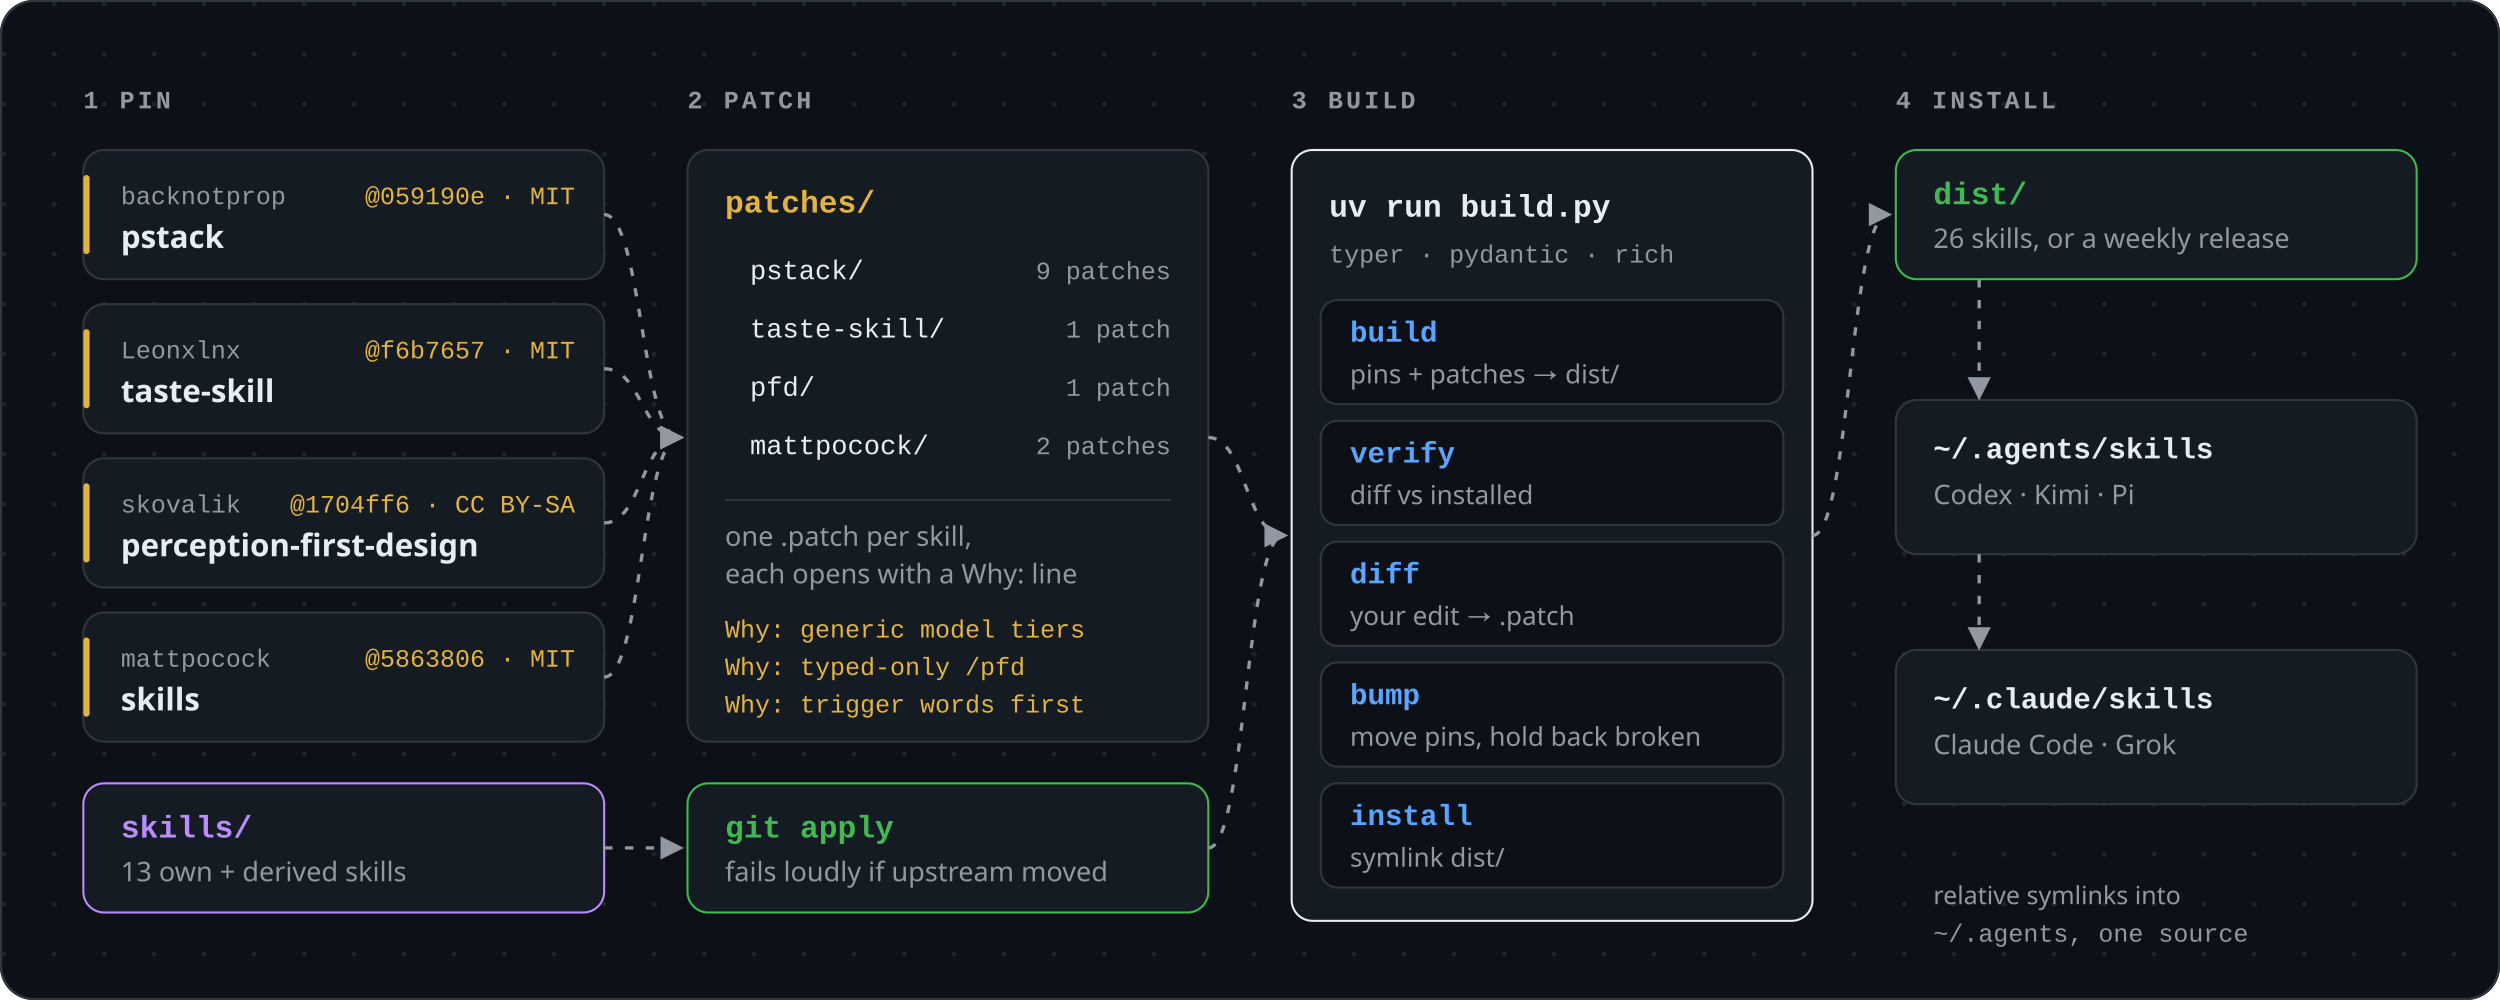
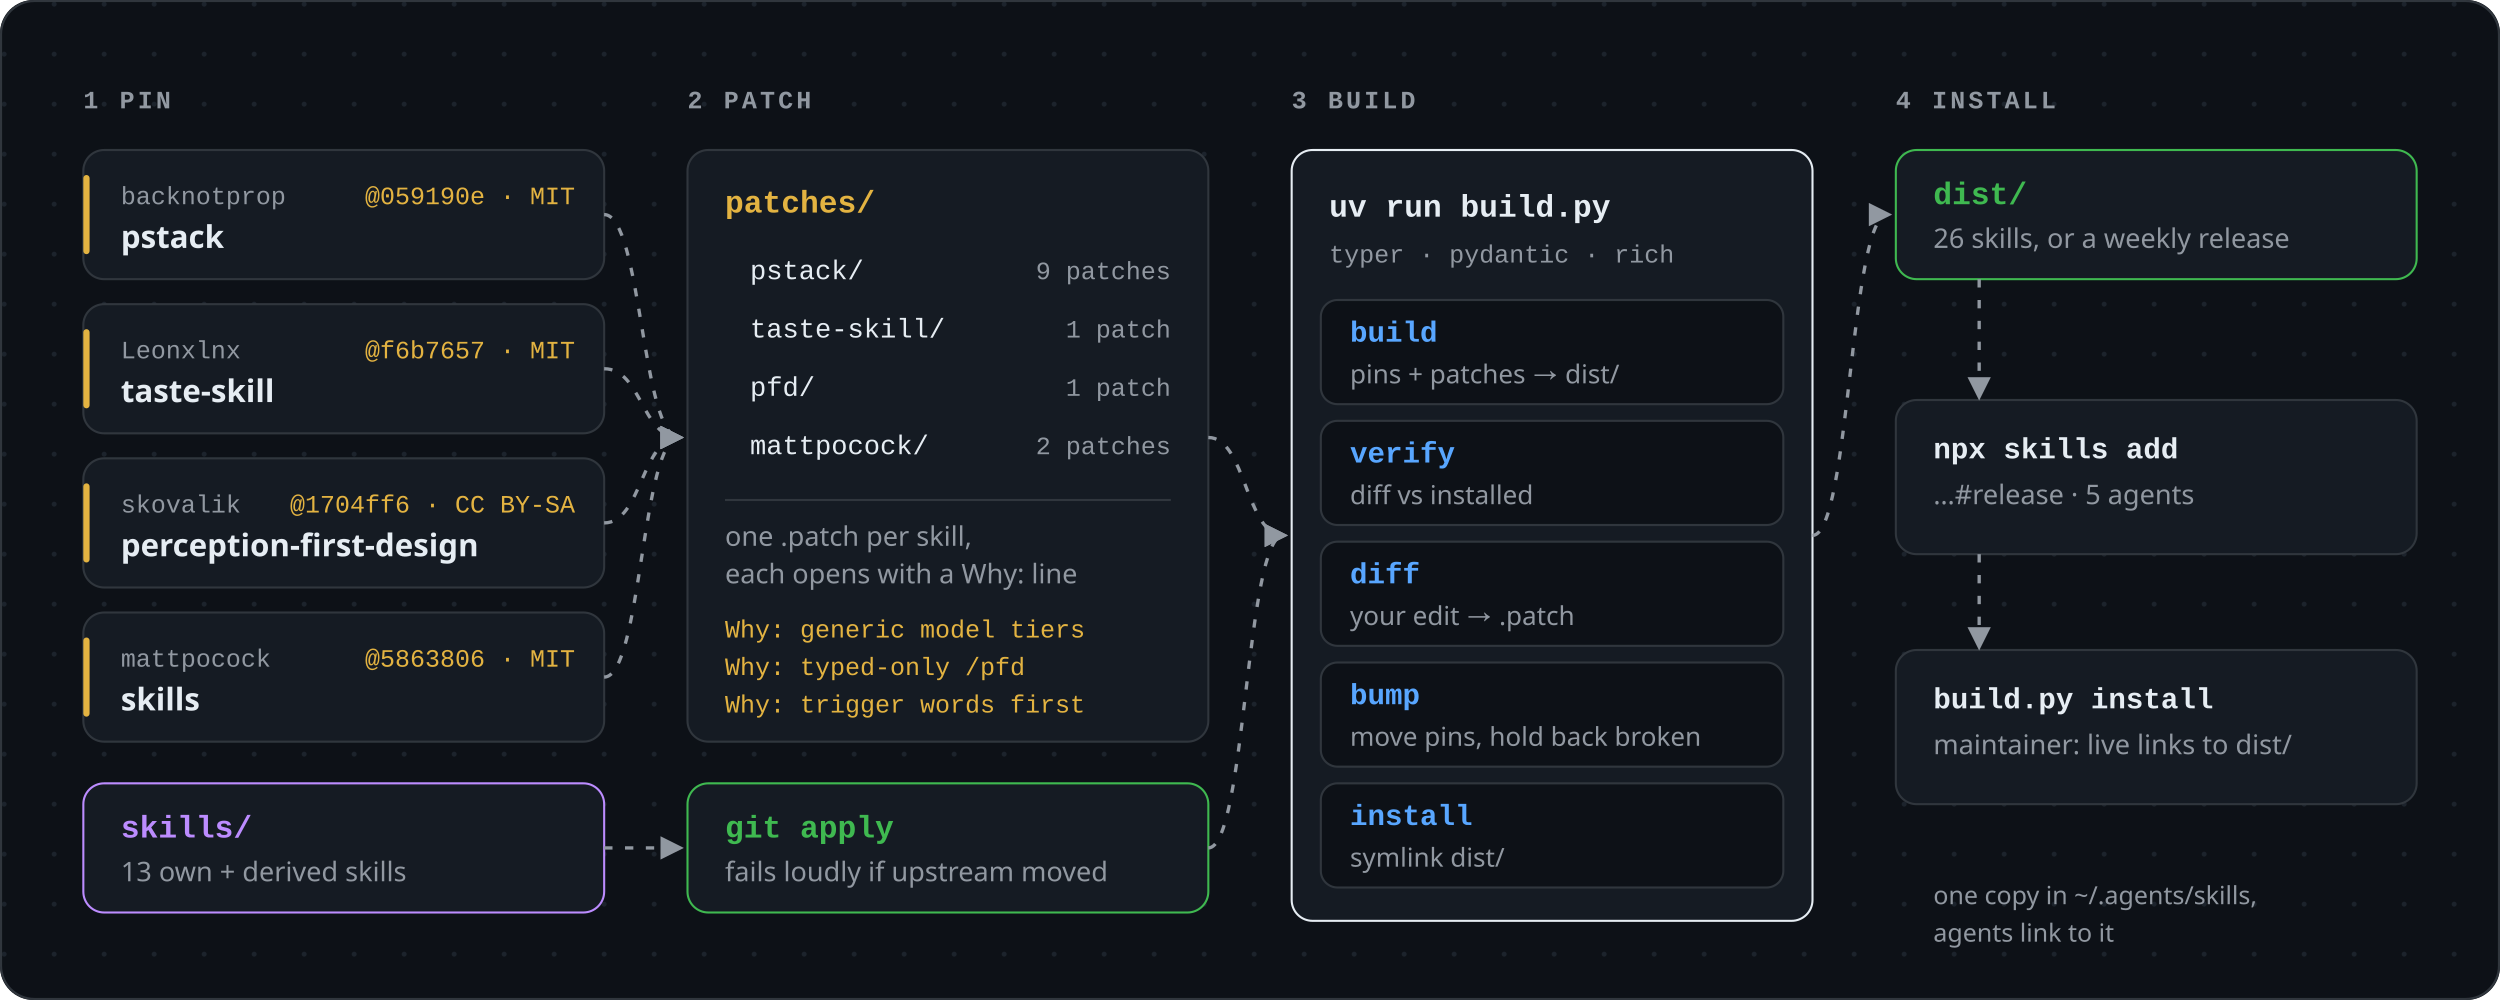
<svg xmlns="http://www.w3.org/2000/svg" width="1200" height="480" viewBox="0 0 1200 480" role="img" aria-labelledby="t">
  <style>
  .sans { font-family: -apple-system, BlinkMacSystemFont, 'Segoe UI', 'Noto Sans', Helvetica, Arial, sans-serif; }
  .mono { font-family: ui-monospace, SFMono-Regular, 'SF Mono', Menlo, Consolas, 'Liberation Mono', monospace; }
  .flow { stroke-dasharray: 4 6; animation: flow 1.2s linear infinite; }
  @keyframes flow { to { stroke-dashoffset: -20; } }
  
  @media (prefers-reduced-motion: reduce) { * { animation: none !important; transform: none !important; } }
</style>
  <defs>
    <pattern id="dots" width="24" height="24" patternUnits="userSpaceOnUse">
      <circle cx="2" cy="2" r="1.2" fill="#1c232c" />
    </pattern>
    <marker id="arrow" viewBox="0 0 10 10" refX="8" refY="5" markerWidth="7" markerHeight="7" orient="auto-start-reverse">
      <path d="M0,0 L10,5 L0,10 z" fill="#9198a1" />
    </marker>
  </defs>
  <rect width="1200" height="480" rx="16" fill="#0d1117" />
  <rect width="1200" height="480" rx="16" fill="url(#dots)" />
  <rect x="0.5" y="0.5" width="1199" height="479" rx="16" fill="none" stroke="#30363d" />
  <text x="40" y="52" class="mono" font-size="12" font-weight="600" fill="#9198a1" text-anchor="start" letter-spacing="1.5">1  PIN</text>
  <text x="330" y="52" class="mono" font-size="12" font-weight="600" fill="#9198a1" text-anchor="start" letter-spacing="1.5">2  PATCH</text>
  <text x="620" y="52" class="mono" font-size="12" font-weight="600" fill="#9198a1" text-anchor="start" letter-spacing="1.5">3  BUILD</text>
  <text x="910" y="52" class="mono" font-size="12" font-weight="600" fill="#9198a1" text-anchor="start" letter-spacing="1.5">4  INSTALL</text>
  <rect x="40" y="72" width="250" height="62" rx="10" fill="#151b23" stroke="#30363d" />
  <rect x="40" y="84" width="3" height="38" rx="1.5" fill="#e3b341" />
  <text x="58" y="98" class="mono" font-size="12" font-weight="400" fill="#9198a1" text-anchor="start">backnotprop</text>
  <text x="58" y="119" class="sans" font-size="15" font-weight="600" fill="#e6edf3" text-anchor="start">pstack</text>
  <text x="276" y="98" class="mono" font-size="12" font-weight="400" fill="#e3b341" text-anchor="end">@059190e · MIT</text>
  <rect x="40" y="146" width="250" height="62" rx="10" fill="#151b23" stroke="#30363d" />
  <rect x="40" y="158" width="3" height="38" rx="1.5" fill="#e3b341" />
  <text x="58" y="172" class="mono" font-size="12" font-weight="400" fill="#9198a1" text-anchor="start">Leonxlnx</text>
  <text x="58" y="193" class="sans" font-size="15" font-weight="600" fill="#e6edf3" text-anchor="start">taste-skill</text>
  <text x="276" y="172" class="mono" font-size="12" font-weight="400" fill="#e3b341" text-anchor="end">@f6b7657 · MIT</text>
  <rect x="40" y="220" width="250" height="62" rx="10" fill="#151b23" stroke="#30363d" />
  <rect x="40" y="232" width="3" height="38" rx="1.5" fill="#e3b341" />
  <text x="58" y="246" class="mono" font-size="12" font-weight="400" fill="#9198a1" text-anchor="start">skovalik</text>
  <text x="58" y="267" class="sans" font-size="15" font-weight="600" fill="#e6edf3" text-anchor="start">perception-first-design</text>
  <text x="276" y="246" class="mono" font-size="12" font-weight="400" fill="#e3b341" text-anchor="end">@1704ff6 · CC BY-SA</text>
  <rect x="40" y="294" width="250" height="62" rx="10" fill="#151b23" stroke="#30363d" />
  <rect x="40" y="306" width="3" height="38" rx="1.5" fill="#e3b341" />
  <text x="58" y="320" class="mono" font-size="12" font-weight="400" fill="#9198a1" text-anchor="start">mattpocock</text>
  <text x="58" y="341" class="sans" font-size="15" font-weight="600" fill="#e6edf3" text-anchor="start">skills</text>
  <text x="276" y="320" class="mono" font-size="12" font-weight="400" fill="#e3b341" text-anchor="end">@5863806 · MIT</text>
  <rect x="40" y="376" width="250" height="62" rx="10" fill="#151b23" stroke="#bc8cff" />
  <text x="58" y="402" class="mono" font-size="15" font-weight="600" fill="#bc8cff" text-anchor="start">skills/</text>
  <text x="58" y="423" class="sans" font-size="13" font-weight="400" fill="#9198a1" text-anchor="start">13 own + derived skills</text>
  <rect x="330" y="72" width="250" height="284" rx="10" fill="#151b23" stroke="#30363d" />
  <text x="348" y="102" class="mono" font-size="15" font-weight="600" fill="#e3b341" text-anchor="start">patches/</text>
  <text x="360" y="134" class="mono" font-size="13" font-weight="400" fill="#e6edf3" text-anchor="start">pstack/</text>
  <text x="562" y="134" class="mono" font-size="12" font-weight="400" fill="#9198a1" text-anchor="end">9 patches</text>
  <text x="360" y="162" class="mono" font-size="13" font-weight="400" fill="#e6edf3" text-anchor="start">taste-skill/</text>
  <text x="562" y="162" class="mono" font-size="12" font-weight="400" fill="#9198a1" text-anchor="end">1 patch</text>
  <text x="360" y="190" class="mono" font-size="13" font-weight="400" fill="#e6edf3" text-anchor="start">pfd/</text>
  <text x="562" y="190" class="mono" font-size="12" font-weight="400" fill="#9198a1" text-anchor="end">1 patch</text>
  <text x="360" y="218" class="mono" font-size="13" font-weight="400" fill="#e6edf3" text-anchor="start">mattpocock/</text>
  <text x="562" y="218" class="mono" font-size="12" font-weight="400" fill="#9198a1" text-anchor="end">2 patches</text>
  <line x1="348" y1="240" x2="562" y2="240" stroke="#30363d" />
  <text x="348" y="262" class="sans" font-size="13" font-weight="400" fill="#9198a1" text-anchor="start">one .patch per skill,</text>
  <text x="348" y="280" class="sans" font-size="13" font-weight="400" fill="#9198a1" text-anchor="start">each opens with a Why: line</text>
  <text x="348" y="306" class="mono" font-size="12" font-weight="400" fill="#e3b341" text-anchor="start">Why: generic model tiers</text>
  <text x="348" y="324" class="mono" font-size="12" font-weight="400" fill="#e3b341" text-anchor="start">Why: typed-only /pfd</text>
  <text x="348" y="342" class="mono" font-size="12" font-weight="400" fill="#e3b341" text-anchor="start">Why: trigger words first</text>
  <rect x="330" y="376" width="250" height="62" rx="10" fill="#151b23" stroke="#3fb950" />
  <text x="348" y="402" class="mono" font-size="15" font-weight="600" fill="#3fb950" text-anchor="start">git apply</text>
  <text x="348" y="423" class="sans" font-size="13" font-weight="400" fill="#9198a1" text-anchor="start">fails loudly if upstream moved</text>
  <rect x="620" y="72" width="250" height="370" rx="10" fill="#151b23" stroke="#e6edf3" />
  <text x="638" y="104" class="mono" font-size="15" font-weight="700" fill="#e6edf3" text-anchor="start">uv run build.py</text>
  <text x="638" y="126" class="mono" font-size="12" font-weight="400" fill="#9198a1" text-anchor="start">typer · pydantic · rich</text>
  <rect x="634" y="144" width="222" height="50" rx="8" fill="#0d1117" stroke="#30363d" />
  <text x="648" y="164" class="mono" font-size="14" font-weight="600" fill="#58a6ff" text-anchor="start">build</text>
  <text x="648" y="184" class="sans" font-size="12.5" font-weight="400" fill="#9198a1" text-anchor="start">pins + patches → dist/</text>
  <rect x="634" y="202" width="222" height="50" rx="8" fill="#0d1117" stroke="#30363d" />
  <text x="648" y="222" class="mono" font-size="14" font-weight="600" fill="#58a6ff" text-anchor="start">verify</text>
  <text x="648" y="242" class="sans" font-size="12.5" font-weight="400" fill="#9198a1" text-anchor="start">diff vs installed</text>
  <rect x="634" y="260" width="222" height="50" rx="8" fill="#0d1117" stroke="#30363d" />
  <text x="648" y="280" class="mono" font-size="14" font-weight="600" fill="#58a6ff" text-anchor="start">diff</text>
  <text x="648" y="300" class="sans" font-size="12.5" font-weight="400" fill="#9198a1" text-anchor="start">your edit → .patch</text>
  <rect x="634" y="318" width="222" height="50" rx="8" fill="#0d1117" stroke="#30363d" />
  <text x="648" y="338" class="mono" font-size="14" font-weight="600" fill="#58a6ff" text-anchor="start">bump</text>
  <text x="648" y="358" class="sans" font-size="12.5" font-weight="400" fill="#9198a1" text-anchor="start">move pins, hold back broken</text>
  <rect x="634" y="376" width="222" height="50" rx="8" fill="#0d1117" stroke="#30363d" />
  <text x="648" y="396" class="mono" font-size="14" font-weight="600" fill="#58a6ff" text-anchor="start">install</text>
  <text x="648" y="416" class="sans" font-size="12.5" font-weight="400" fill="#9198a1" text-anchor="start">symlink dist/</text>
  <rect x="910" y="72" width="250" height="62" rx="10" fill="#151b23" stroke="#3fb950" />
  <text x="928" y="98" class="mono" font-size="15" font-weight="600" fill="#3fb950" text-anchor="start">dist/</text>
  <text x="928" y="119" class="sans" font-size="13" font-weight="400" fill="#9198a1" text-anchor="start">26 skills, or a weekly release</text>
  <rect x="910" y="192" width="250" height="74" rx="10" fill="#151b23" stroke="#30363d" />
-   <text x="928" y="220" class="mono" font-size="14" font-weight="600" fill="#e6edf3" text-anchor="start">~/.agents/skills</text>
-   <text x="928" y="242" class="sans" font-size="13" font-weight="400" fill="#9198a1" text-anchor="start">Codex · Kimi · Pi</text>
+   <text x="928" y="220" class="mono" font-size="14" font-weight="600" fill="#e6edf3" text-anchor="start">npx skills add</text>
+   <text x="928" y="242" class="sans" font-size="13" font-weight="400" fill="#9198a1" text-anchor="start">…#release · 5 agents</text>
  <rect x="910" y="312" width="250" height="74" rx="10" fill="#151b23" stroke="#30363d" />
-   <text x="928" y="340" class="mono" font-size="14" font-weight="600" fill="#e6edf3" text-anchor="start">~/.claude/skills</text>
-   <text x="928" y="362" class="sans" font-size="13" font-weight="400" fill="#9198a1" text-anchor="start">Claude Code · Grok</text>
-   <text x="928" y="434" class="sans" font-size="12" font-weight="400" fill="#9198a1" text-anchor="start">relative symlinks into</text>
-   <text x="928" y="452" class="mono" font-size="12" font-weight="400" fill="#9198a1" text-anchor="start">~/.agents, one source</text>
+   <text x="928" y="340" class="mono" font-size="14" font-weight="600" fill="#e6edf3" text-anchor="start">build.py install</text>
+   <text x="928" y="362" class="sans" font-size="13" font-weight="400" fill="#9198a1" text-anchor="start">maintainer: live links to dist/</text>
+   <text x="928" y="434" class="sans" font-size="12" font-weight="400" fill="#9198a1" text-anchor="start">one copy in ~/.agents/skills,</text>
+   <text x="928" y="452" class="sans" font-size="12" font-weight="400" fill="#9198a1" text-anchor="start">agents link to it</text>
  <path class="flow" d="M290,103 C308.0,103 308.0,210 326,210" fill="none" stroke="#9198a1" stroke-width="1.6" marker-end="url(#arrow)" />
  <path class="flow" d="M290,177 C308.0,177 308.0,210 326,210" fill="none" stroke="#9198a1" stroke-width="1.6" marker-end="url(#arrow)" />
  <path class="flow" d="M290,251 C308.0,251 308.0,210 326,210" fill="none" stroke="#9198a1" stroke-width="1.6" marker-end="url(#arrow)" />
  <path class="flow" d="M290,325 C308.0,325 308.0,210 326,210" fill="none" stroke="#9198a1" stroke-width="1.6" marker-end="url(#arrow)" />
  <path class="flow" d="M290,407 C308.0,407 308.0,407 326,407" fill="none" stroke="#9198a1" stroke-width="1.6" marker-end="url(#arrow)" />
  <path class="flow" d="M580,210 C598.0,210 598.0,257 616,257" fill="none" stroke="#9198a1" stroke-width="1.6" marker-end="url(#arrow)" />
  <path class="flow" d="M580,407 C598.0,407 598.0,257 616,257" fill="none" stroke="#9198a1" stroke-width="1.6" marker-end="url(#arrow)" />
  <path class="flow" d="M870,257 C888.0,257 888.0,103 906,103" fill="none" stroke="#9198a1" stroke-width="1.6" marker-end="url(#arrow)" />
  <path class="flow" d="M950,134 L950,190" stroke="#9198a1" stroke-width="1.6" marker-end="url(#arrow)" />
  <path class="flow" d="M950,266 L950,310" stroke="#9198a1" stroke-width="1.6" marker-end="url(#arrow)" />
</svg>
